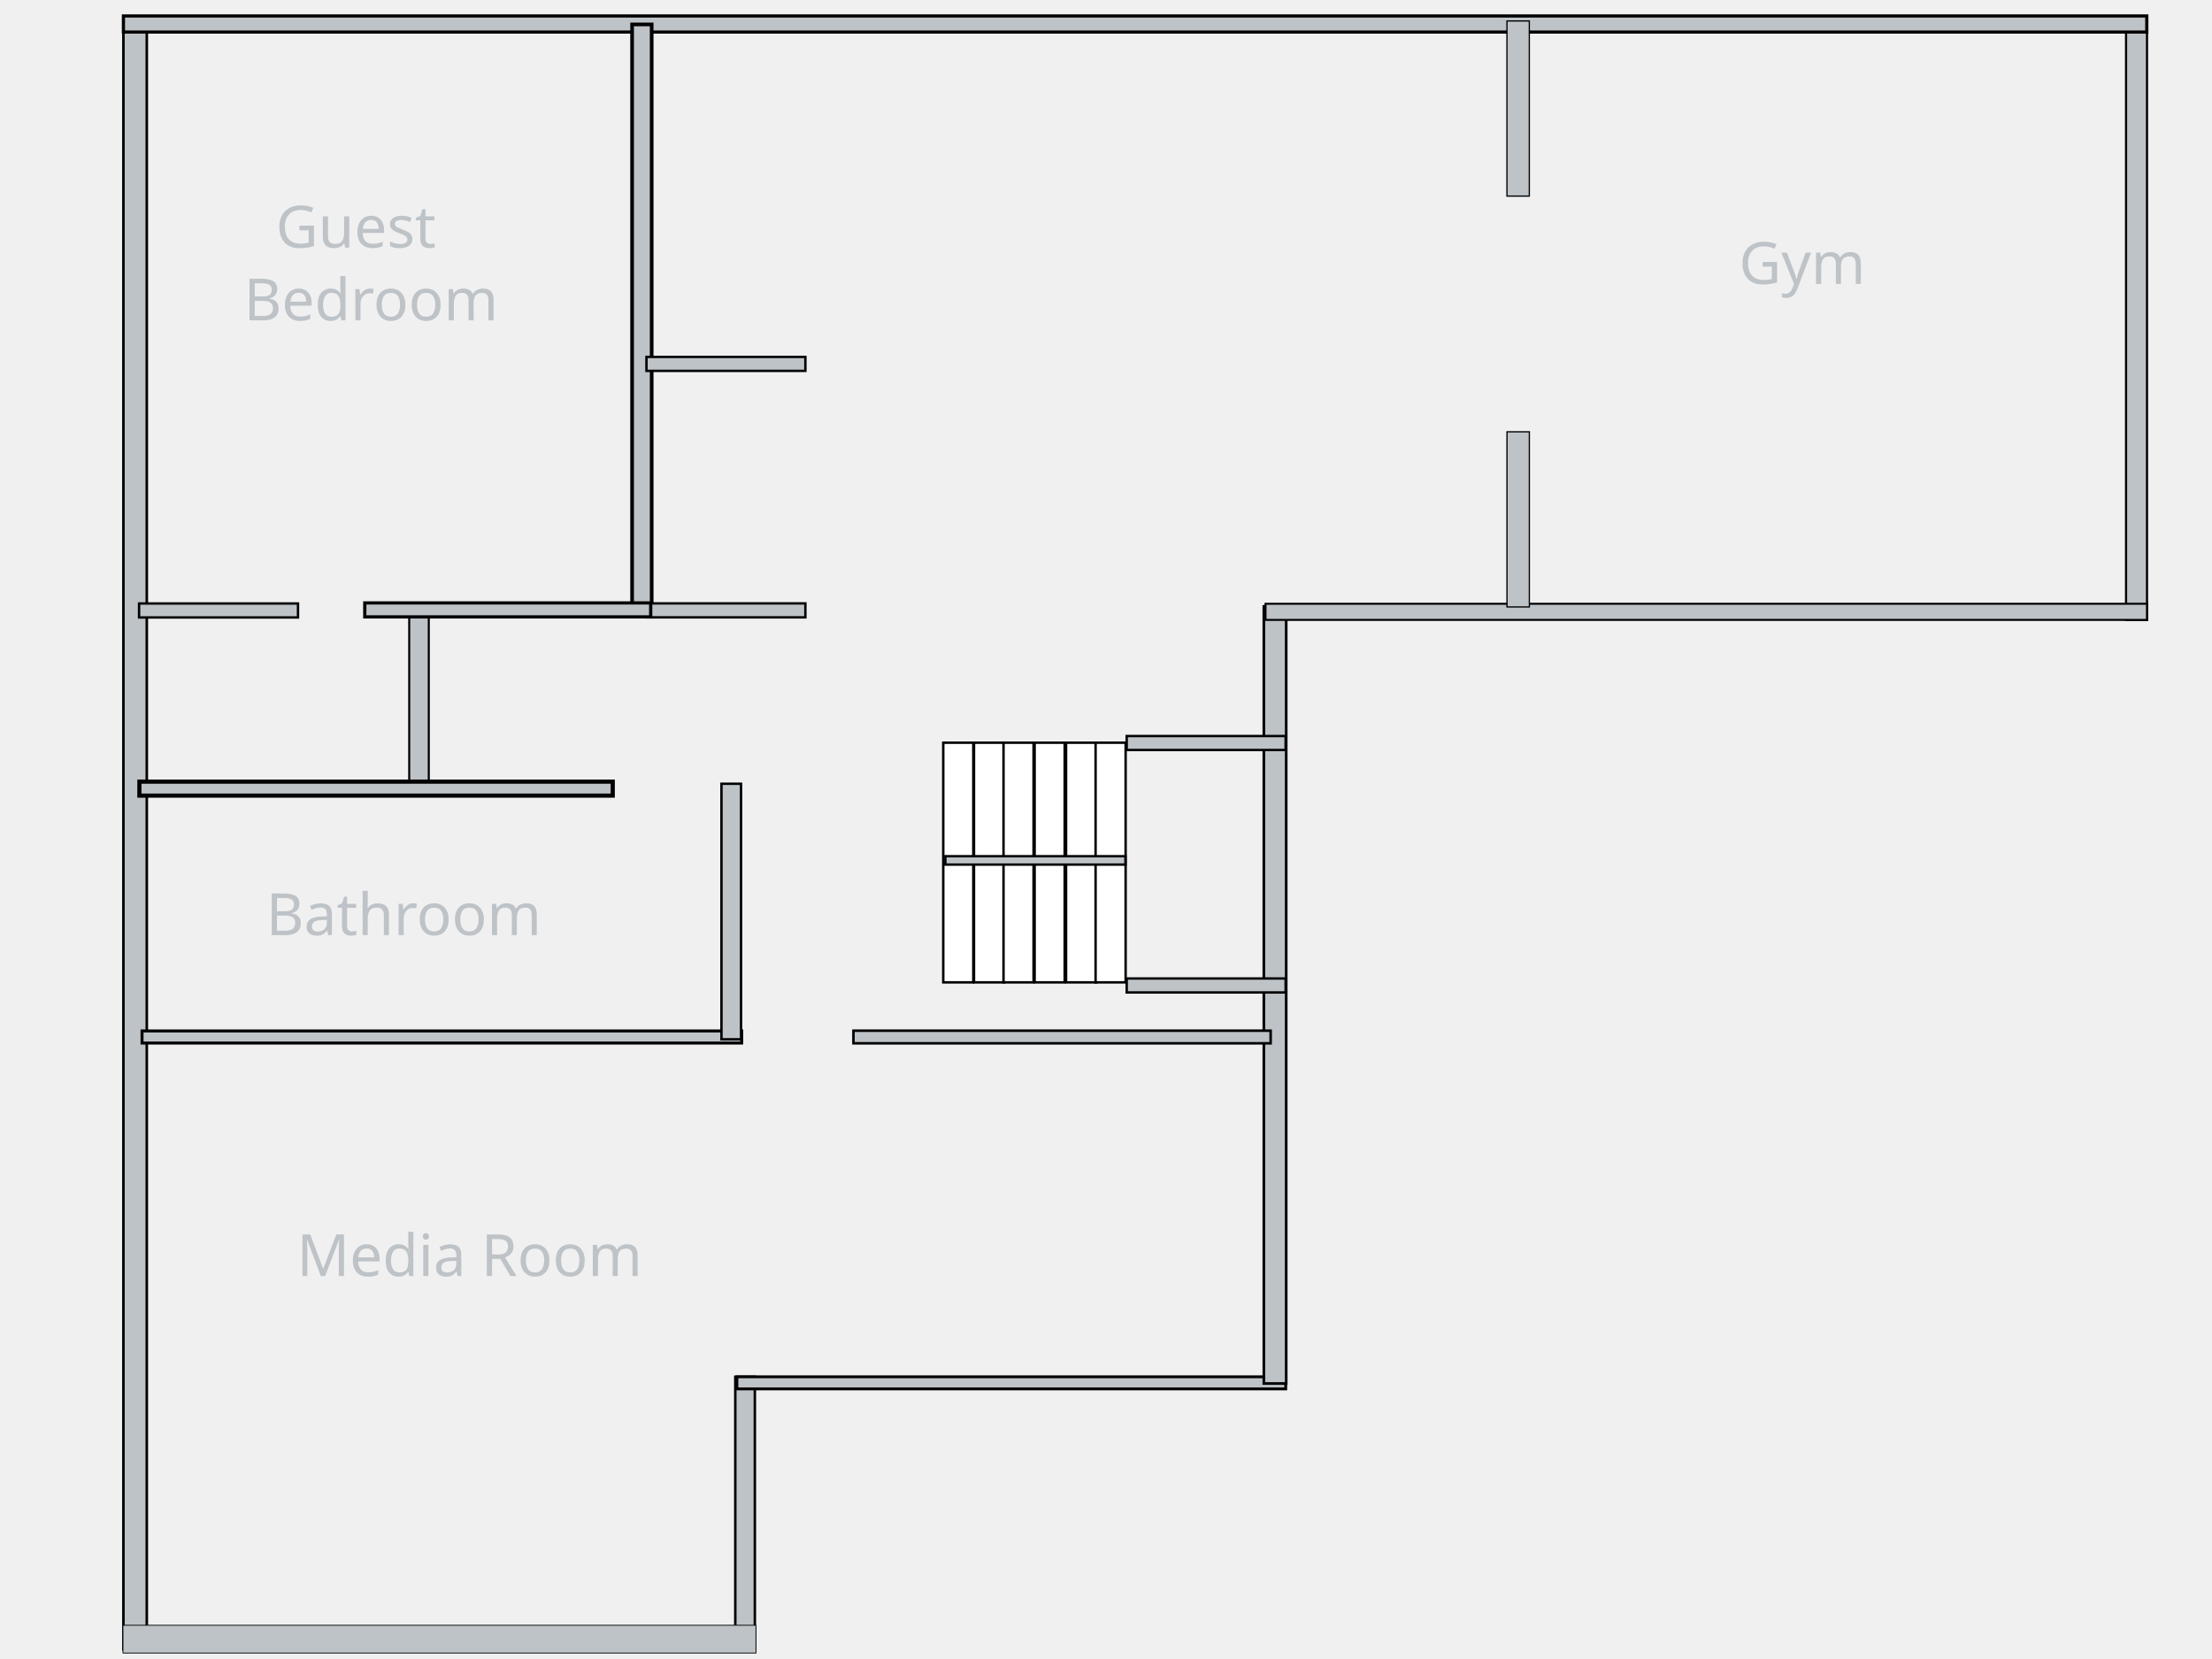
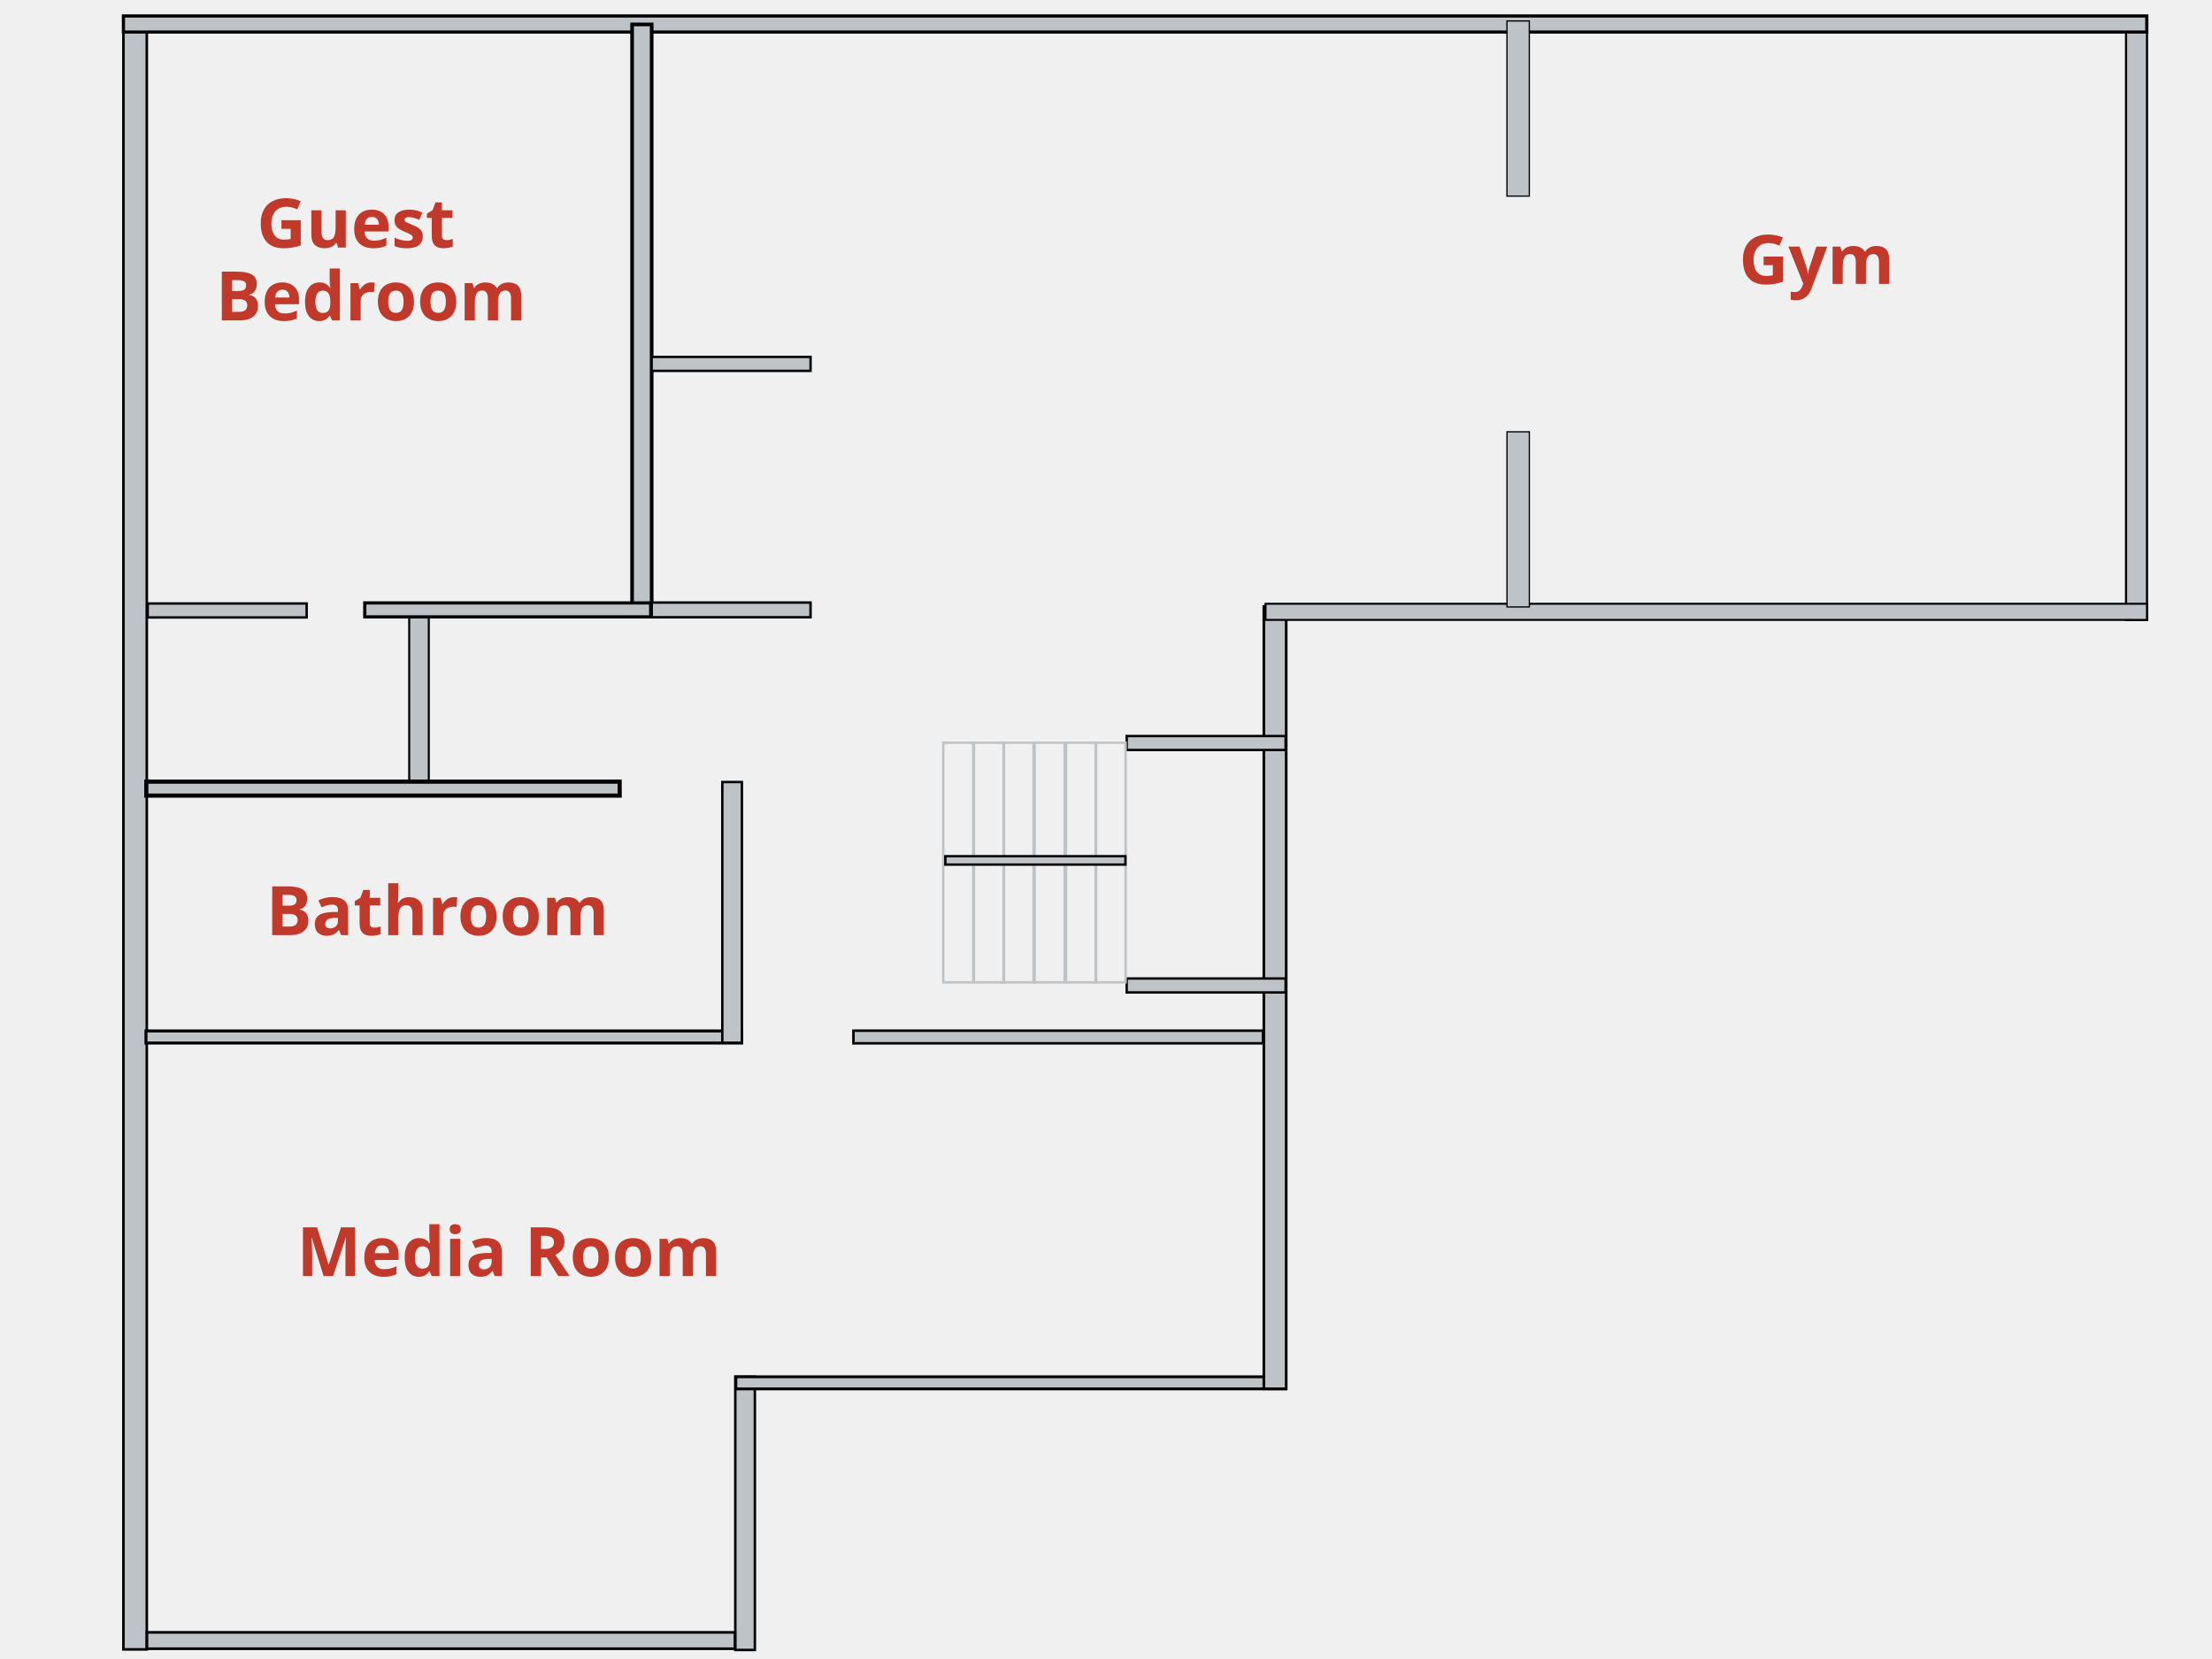
<svg xmlns="http://www.w3.org/2000/svg" width="907.087" height="680.315" id="svg4109" version="1.1">
  <defs id="defs4111" />
  <g id="layer1" style="display:inline" transform="translate(0,-63.77957)">
    <rect style="fill:#bdc3c7;fill-rule:evenodd;stroke:#000000;stroke-width:1.048px;stroke-linecap:butt;stroke-linejoin:miter;stroke-opacity:1" id="rect4183" width="9.59" height="663.173" x="50.609" y="76.988" />
-     <rect style="fill:#bdc3c7;fill-rule:evenodd;stroke:#000000;stroke-width:1.018px;stroke-linecap:butt;stroke-linejoin:miter;stroke-opacity:1" id="rect4200" width="8.027" height="112.029" x="301.525" y="628.357" />
-     <rect style="fill:#bdc3c7;fill-rule:evenodd;stroke:#000000;stroke-width:1.169px;stroke-linecap:butt;stroke-linejoin:miter;stroke-opacity:1" id="rect4202" width="225.063" height="4.963" x="302.18" y="628.366" />
-     <rect style="fill:#bdc3c7;fill-rule:evenodd;stroke:#000000;stroke-width:1.088px;stroke-linecap:butt;stroke-linejoin:miter;stroke-opacity:1" id="rect4204" width="9.17" height="318.668" x="518.271" y="312.45" />
+     <rect style="fill:#bdc3c7;fill-rule:evenodd;stroke:#000000;stroke-width:1.017;stroke-linecap:butt;stroke-linejoin:miter;stroke-opacity:1;stroke-miterlimit:4;stroke-dasharray:none" id="rect4200" width="8.027" height="112.029" x="301.525" y="628.357" />
+     <rect style="fill:#bdc3c7;fill-rule:evenodd;stroke:#000000;stroke-width:1.17px;stroke-linecap:butt;stroke-linejoin:miter;stroke-opacity:1" id="rect4202" width="225.481" height="4.963" x="301.761" y="628.366" />
+     <rect style="fill:#bdc3c7;fill-rule:evenodd;stroke:#000000;stroke-width:1.092px;stroke-linecap:butt;stroke-linejoin:miter;stroke-opacity:1" id="rect4204" width="9.17" height="320.841" x="518.271" y="312.45" />
    <rect style="fill:#bdc3c7;fill-rule:evenodd;stroke:#000000;stroke-width:0.889px;stroke-linecap:butt;stroke-linejoin:miter;stroke-opacity:1" id="rect5148" width="8.596" height="242.874" x="871.842" y="75.168" />
    <rect style="fill:#bdc3c7;fill-rule:evenodd;stroke:#000000;stroke-width:0.811px;stroke-linecap:butt;stroke-linejoin:miter;stroke-opacity:1" id="rect5150" width="361.451" height="6.618" x="518.963" y="311.369" />
    <path id="path5242" d="m 50.615,70.326 829.733,0 0,6.598 -829.733,0 z" style="fill:#bdc3c7;fill-rule:evenodd;stroke:#000000;stroke-width:1.302px;stroke-linecap:butt;stroke-linejoin:miter;stroke-opacity:1" />
-     <rect y="730.258" x="50.426" height="11.392" width="259.575" id="rect5272" style="fill:#bdc3c7;fill-opacity:1;fill-rule:evenodd;stroke:#000000;stroke-width:0.338px;stroke-linecap:butt;stroke-linejoin:miter;stroke-opacity:1" />
-     <rect y="486.544" x="58.246" height="4.963" width="245.907" id="rect6095" style="fill:#bdc3c7;fill-rule:evenodd;stroke:#000000;stroke-width:1.222px;stroke-linecap:butt;stroke-linejoin:miter;stroke-opacity:1" />
-     <rect y="385.178" x="295.853" height="104.791" width="8.027" id="rect6097" style="fill:#bdc3c7;fill-rule:evenodd;stroke:#000000;stroke-width:0.984px;stroke-linecap:butt;stroke-linejoin:miter;stroke-opacity:1" />
-     <rect style="fill:#bdc3c7;fill-rule:evenodd;stroke:#000000;stroke-width:1.04px;stroke-linecap:butt;stroke-linejoin:miter;stroke-opacity:1" id="rect6105" width="171.084" height="5.174" x="349.977" y="486.44" />
+     <rect y="486.544" x="59.854" height="4.963" width="244.299" id="rect6095" style="fill:#bdc3c7;fill-rule:evenodd;stroke:#000000;stroke-width:1.218px;stroke-linecap:butt;stroke-linejoin:miter;stroke-opacity:1" />
+     <rect y="384.47" x="296.207" height="106.911" width="8.027" id="rect6097" style="fill:#bdc3c7;fill-rule:evenodd;stroke:#000000;stroke-width:0.994px;stroke-linecap:butt;stroke-linejoin:miter;stroke-opacity:1" />
+     <rect style="fill:#bdc3c7;fill-rule:evenodd;stroke:#000000;stroke-width:1.031px;stroke-linecap:butt;stroke-linejoin:miter;stroke-opacity:1" id="rect6105" width="167.94" height="5.174" x="349.977" y="486.44" />
    <rect style="fill:#bdc3c7;fill-rule:evenodd;stroke:#000000;stroke-width:0.837px;stroke-linecap:butt;stroke-linejoin:miter;stroke-opacity:1" id="rect6111" width="8.027" height="75.675" x="167.808" y="314.219" />
    <text xml:space="preserve" style="font-size:23.884px;font-style:normal;font-weight:normal;text-align:center;line-height:125%;letter-spacing:0px;word-spacing:0px;text-anchor:middle;fill:#bdc3c7;fill-opacity:1;stroke:none;font-family:Sans" x="167.678" y="165.306" id="text6121">
-       <tspan id="tspan6123" x="167.678" y="165.306">Guest</tspan>
-       <tspan x="167.678" y="195.161" id="tspan6125">Bedroom</tspan>
+       <tspan id="tspan6123" x="167.678" y="165.306" style="fill:#c0392b;fill-opacity:1;font-size:28px;font-weight:600;-inkscape-font-specification:Myriad Pro Semi-Bold;font-family:Myriad Pro;font-style:normal;font-stretch:normal;font-variant:normal">Guest</tspan>
+       <tspan x="167.678" y="195.161" id="tspan6125" style="fill:#c0392b;fill-opacity:1;font-size:28px;font-weight:600;-inkscape-font-specification:Myriad Pro Semi-Bold;font-family:Myriad Pro;font-style:normal;font-stretch:normal;font-variant:normal">Bedroom</tspan>
    </text>
    <rect y="72.372" x="617.967" height="71.825" width="9.17" id="rect6129" style="fill:#bdc3c7;fill-rule:evenodd;stroke:#000000;stroke-width:0.517px;stroke-linecap:butt;stroke-linejoin:miter;stroke-opacity:1" />
    <rect style="fill:#bdc3c7;fill-rule:evenodd;stroke:#000000;stroke-width:0.517px;stroke-linecap:butt;stroke-linejoin:miter;stroke-opacity:1" id="rect6131" width="9.17" height="71.825" x="617.982" y="240.848" />
-     <text xml:space="preserve" style="font-size:23.884px;font-style:normal;font-weight:normal;line-height:125%;letter-spacing:0px;word-spacing:0px;fill:#bdc3c7;fill-opacity:1;stroke:none;font-family:Sans" x="121.724" y="587.068" id="text6133">
+     <text xml:space="preserve" style="font-size:28px;font-style:normal;font-weight:600;line-height:125%;letter-spacing:0px;word-spacing:0px;fill:#c0392b;fill-opacity:1;stroke:none;font-family:Myriad Pro;-inkscape-font-specification:Myriad Pro Semi-Bold;font-stretch:normal;font-variant:normal" x="121.724" y="587.068" id="text6133">
      <tspan id="tspan6135" x="121.724" y="587.068">Media Room</tspan>
    </text>
-     <text xml:space="preserve" style="font-size:23.884px;font-style:normal;font-weight:normal;line-height:125%;letter-spacing:0px;word-spacing:0px;fill:#bdc3c7;fill-opacity:1;stroke:none;font-family:Sans" x="109.117" y="447.245" id="text6137">
+     <text xml:space="preserve" style="font-size:28px;font-style:normal;font-weight:600;line-height:125%;letter-spacing:0px;word-spacing:0px;fill:#c0392b;fill-opacity:1;stroke:none;font-family:Myriad Pro;-inkscape-font-specification:Myriad Pro Semi-Bold;font-stretch:normal;font-variant:normal" x="109.117" y="447.245" id="text6137">
      <tspan id="tspan6139" x="109.117" y="447.245">Bathroom</tspan>
    </text>
    <text xml:space="preserve" style="font-size:23.884px;font-style:normal;font-weight:normal;line-height:125%;letter-spacing:0px;word-spacing:0px;fill:#bdc3c7;fill-opacity:1;stroke:none;font-family:Sans" x="713.108" y="180.205" id="text6141">
-       <tspan id="tspan6143" x="713.108" y="180.205">Gym</tspan>
+       <tspan id="tspan6143" x="713.108" y="180.205" style="fill:#c0392b;fill-opacity:1;font-weight:600;-inkscape-font-specification:Myriad Pro Semi-Bold;font-size:28px;font-family:Myriad Pro;font-style:normal;font-stretch:normal;font-variant:normal">Gym</tspan>
    </text>
    <rect style="fill:#bdc3c7;fill-rule:evenodd;stroke:#000000;stroke-width:1.496px;stroke-linecap:butt;stroke-linejoin:miter;stroke-opacity:1" id="rect3864" width="8.027" height="241.904" x="259.207" y="73.796" />
  </g>
  <g id="layer4" style="display:inline" transform="translate(0,-63.77957)">
    <rect y="465.032" x="462.027" height="5.73" width="65.176" id="rect5433" style="fill:#bdc3c7;fill-rule:evenodd;stroke:#000000;stroke-width:0.985px;stroke-linecap:butt;stroke-linejoin:miter;stroke-opacity:1" />
-     <rect style="fill:#bdc3c7;fill-rule:evenodd;stroke:#000000;stroke-width:0.985px;stroke-linecap:butt;stroke-linejoin:miter;stroke-opacity:1" id="rect5435" width="65.176" height="5.73" x="462.027" y="365.609" />
-     <rect style="fill:#ffffff;fill-rule:evenodd;stroke:#000000;stroke-width:0.995px;stroke-linecap:butt;stroke-linejoin:miter;stroke-opacity:1" id="rect5437" width="12.32" height="98.278" x="386.807" y="368.343" />
-     <rect y="368.343" x="399.414" height="98.278" width="12.32" id="rect5439" style="fill:#ffffff;fill-rule:evenodd;stroke:#000000;stroke-width:0.995px;stroke-linecap:butt;stroke-linejoin:miter;stroke-opacity:1" />
-     <rect style="fill:#ffffff;fill-rule:evenodd;stroke:#000000;stroke-width:0.995px;stroke-linecap:butt;stroke-linejoin:miter;stroke-opacity:1" id="rect5441" width="12.32" height="98.278" x="411.515" y="368.343" />
-     <rect y="368.343" x="424.276" height="98.278" width="12.32" id="rect5443" style="fill:#ffffff;fill-rule:evenodd;stroke:#000000;stroke-width:0.995px;stroke-linecap:butt;stroke-linejoin:miter;stroke-opacity:1" />
-     <rect style="fill:#ffffff;fill-rule:evenodd;stroke:#000000;stroke-width:0.995px;stroke-linecap:butt;stroke-linejoin:miter;stroke-opacity:1" id="rect5445" width="12.32" height="98.278" x="437.168" y="368.343" />
-     <rect y="368.343" x="449.269" height="98.278" width="12.32" id="rect5447" style="fill:#ffffff;fill-rule:evenodd;stroke:#000000;stroke-width:0.995px;stroke-linecap:butt;stroke-linejoin:miter;stroke-opacity:1" />
+     <rect style="fill:#bdc3c7;fill-rule:evenodd;stroke:#000000;stroke-width:0.985;stroke-linecap:butt;stroke-linejoin:miter;stroke-opacity:1;stroke-miterlimit:4;stroke-dasharray:none" id="rect5435" width="65.176" height="5.73" x="462.027" y="365.609" />
+     <rect style="fill:#ffffff;fill-rule:evenodd;stroke:#bdc3c7;stroke-width:0.995px;stroke-linecap:butt;stroke-linejoin:miter;stroke-opacity:1;fill-opacity:0" id="rect5437" width="12.32" height="98.278" x="386.807" y="368.343" />
+     <rect y="368.343" x="399.414" height="98.278" width="12.32" id="rect5439" style="fill:#ffffff;fill-rule:evenodd;stroke:#bdc3c7;stroke-width:0.995px;stroke-linecap:butt;stroke-linejoin:miter;stroke-opacity:1;fill-opacity:0" />
+     <rect style="fill:#ffffff;fill-rule:evenodd;stroke:#bdc3c7;stroke-width:0.995px;stroke-linecap:butt;stroke-linejoin:miter;stroke-opacity:1;fill-opacity:0" id="rect5441" width="12.32" height="98.278" x="411.515" y="368.343" />
+     <rect y="368.343" x="424.276" height="98.278" width="12.32" id="rect5443" style="fill:#ffffff;fill-rule:evenodd;stroke:#bdc3c7;stroke-width:0.995px;stroke-linecap:butt;stroke-linejoin:miter;stroke-opacity:1;fill-opacity:0" />
+     <rect style="fill:#ffffff;fill-rule:evenodd;stroke:#bdc3c7;stroke-width:0.995px;stroke-linecap:butt;stroke-linejoin:miter;stroke-opacity:1;fill-opacity:0" id="rect5445" width="12.32" height="98.278" x="437.168" y="368.343" />
+     <rect y="368.343" x="449.269" height="98.278" width="12.32" id="rect5447" style="fill:#ffffff;fill-rule:evenodd;stroke:#bdc3c7;stroke-width:0.995px;stroke-linecap:butt;stroke-linejoin:miter;stroke-opacity:1;fill-opacity:0" />
    <rect style="fill:#bdc3c7;fill-rule:evenodd;stroke:#000000;stroke-width:0.98px;stroke-linecap:butt;stroke-linejoin:miter;stroke-opacity:1" id="rect5449" width="73.848" height="3.438" x="387.667" y="414.891" />
-     <rect y="210.135" x="265.096" height="5.73" width="65.176" id="rect3866" style="fill:#bdc3c7;fill-rule:evenodd;stroke:#000000;stroke-width:0.985px;stroke-linecap:butt;stroke-linejoin:miter;stroke-opacity:1" />
-     <rect style="fill:#bdc3c7;fill-rule:evenodd;stroke:#000000;stroke-width:0.985px;stroke-linecap:butt;stroke-linejoin:miter;stroke-opacity:1" id="rect3868" width="65.176" height="5.73" x="265.095" y="311.215" />
-     <rect y="311.254" x="57.03" height="5.73" width="65.176" id="rect3870" style="fill:#bdc3c7;fill-rule:evenodd;stroke:#000000;stroke-width:0.985px;stroke-linecap:butt;stroke-linejoin:miter;stroke-opacity:1" />
+     <rect y="210.135" x="267.222" height="5.73" width="65.176" id="rect3866" style="fill:#bdc3c7;fill-rule:evenodd;stroke:#000000;stroke-width:0.985px;stroke-linecap:butt;stroke-linejoin:miter;stroke-opacity:1" />
+     <rect style="fill:#bdc3c7;fill-rule:evenodd;stroke:#000000;stroke-width:1.011px;stroke-linecap:butt;stroke-linejoin:miter;stroke-opacity:1" id="rect3868" width="65.15" height="6.04" x="267.235" y="310.868" />
+     <rect y="311.254" x="60.573" height="5.73" width="65.176" id="rect3870" style="fill:#bdc3c7;fill-rule:evenodd;stroke:#000000;stroke-width:0.985px;stroke-linecap:butt;stroke-linejoin:miter;stroke-opacity:1" />
    <rect style="fill:#bdc3c7;fill-rule:evenodd;stroke:#000000;stroke-width:1.322px;stroke-linecap:butt;stroke-linejoin:miter;stroke-opacity:1" id="rect3872" width="117.251" height="5.73" x="149.586" y="311.021" />
-     <rect y="384.312" x="57.159" height="5.73" width="194.116" id="rect3874" style="fill:#bdc3c7;fill-rule:evenodd;stroke:#000000;stroke-width:1.701px;stroke-linecap:butt;stroke-linejoin:miter;stroke-opacity:1" />
+     <rect y="384.312" x="59.992" height="5.73" width="194.116" id="rect3874" style="fill:#bdc3c7;fill-rule:evenodd;stroke:#000000;stroke-width:1.701px;stroke-linecap:butt;stroke-linejoin:miter;stroke-opacity:1" />
+     <rect style="fill:#bdc3c7;fill-rule:evenodd;stroke:#000000;stroke-width:1.102;stroke-linecap:butt;stroke-linejoin:miter;stroke-miterlimit:4;stroke-opacity:1;stroke-dasharray:none" id="rect4371" width="241.139" height="6.707" x="60.256" y="733.172" />
  </g>
</svg>
